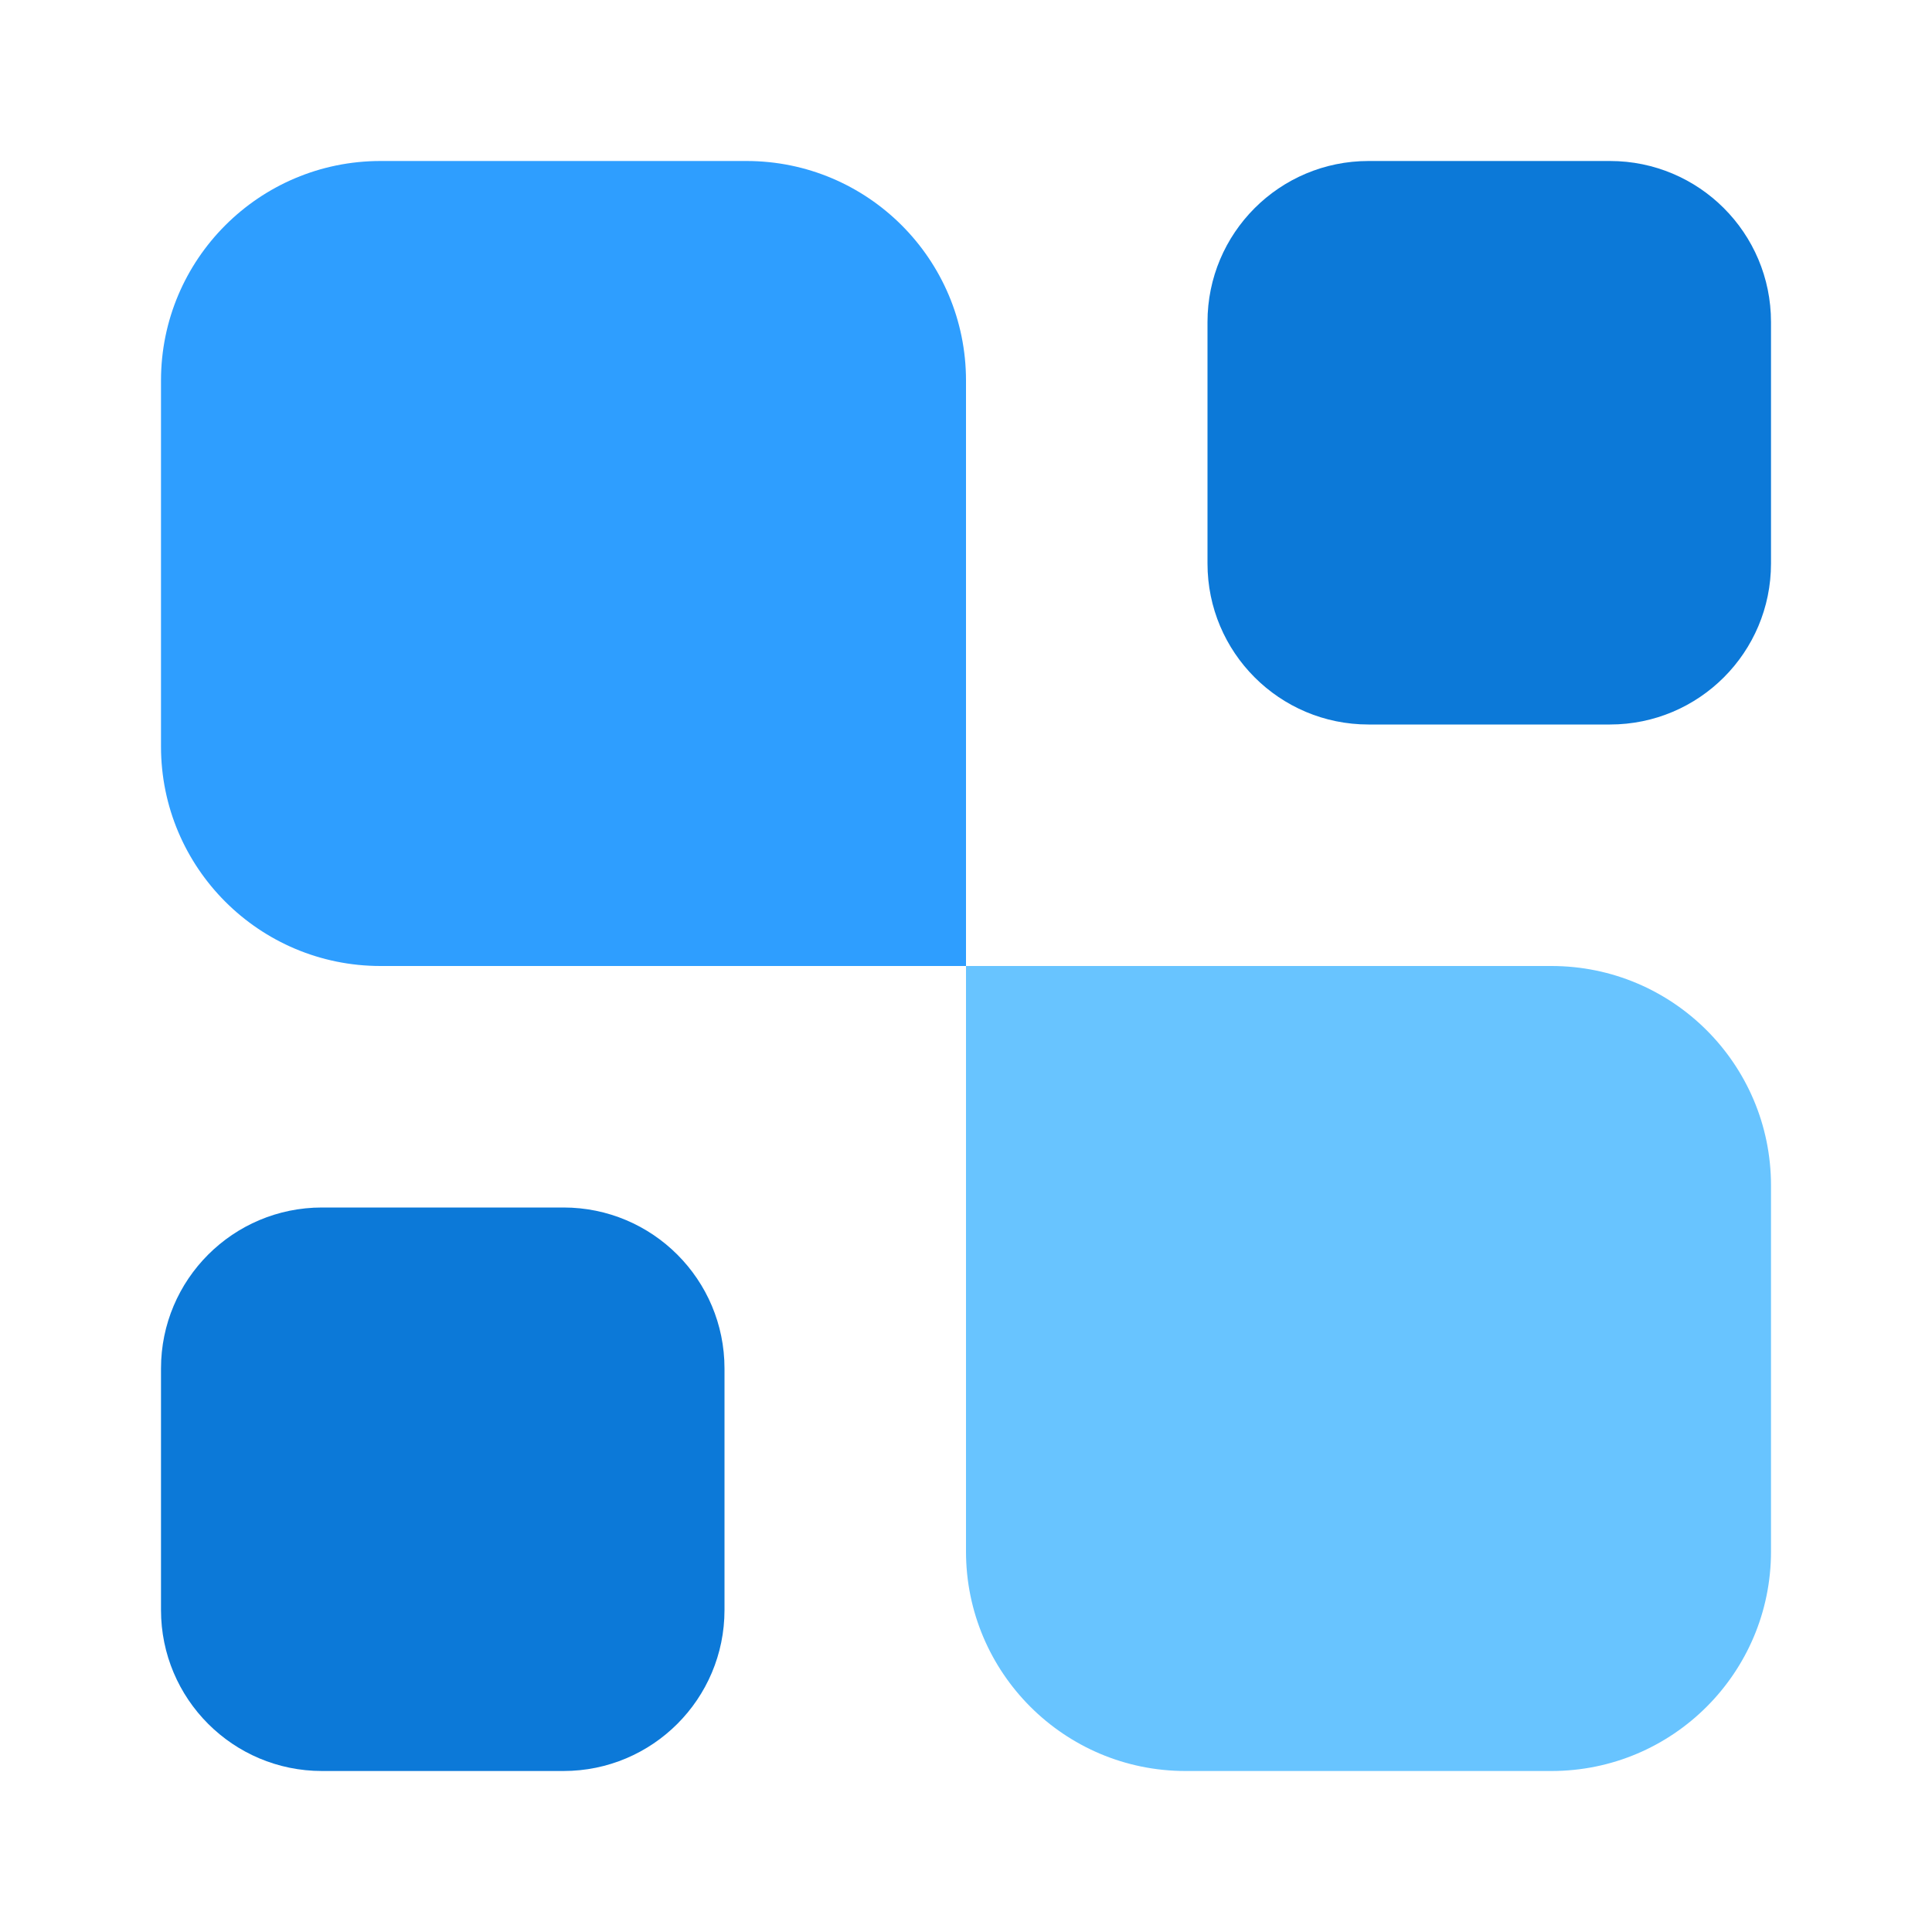
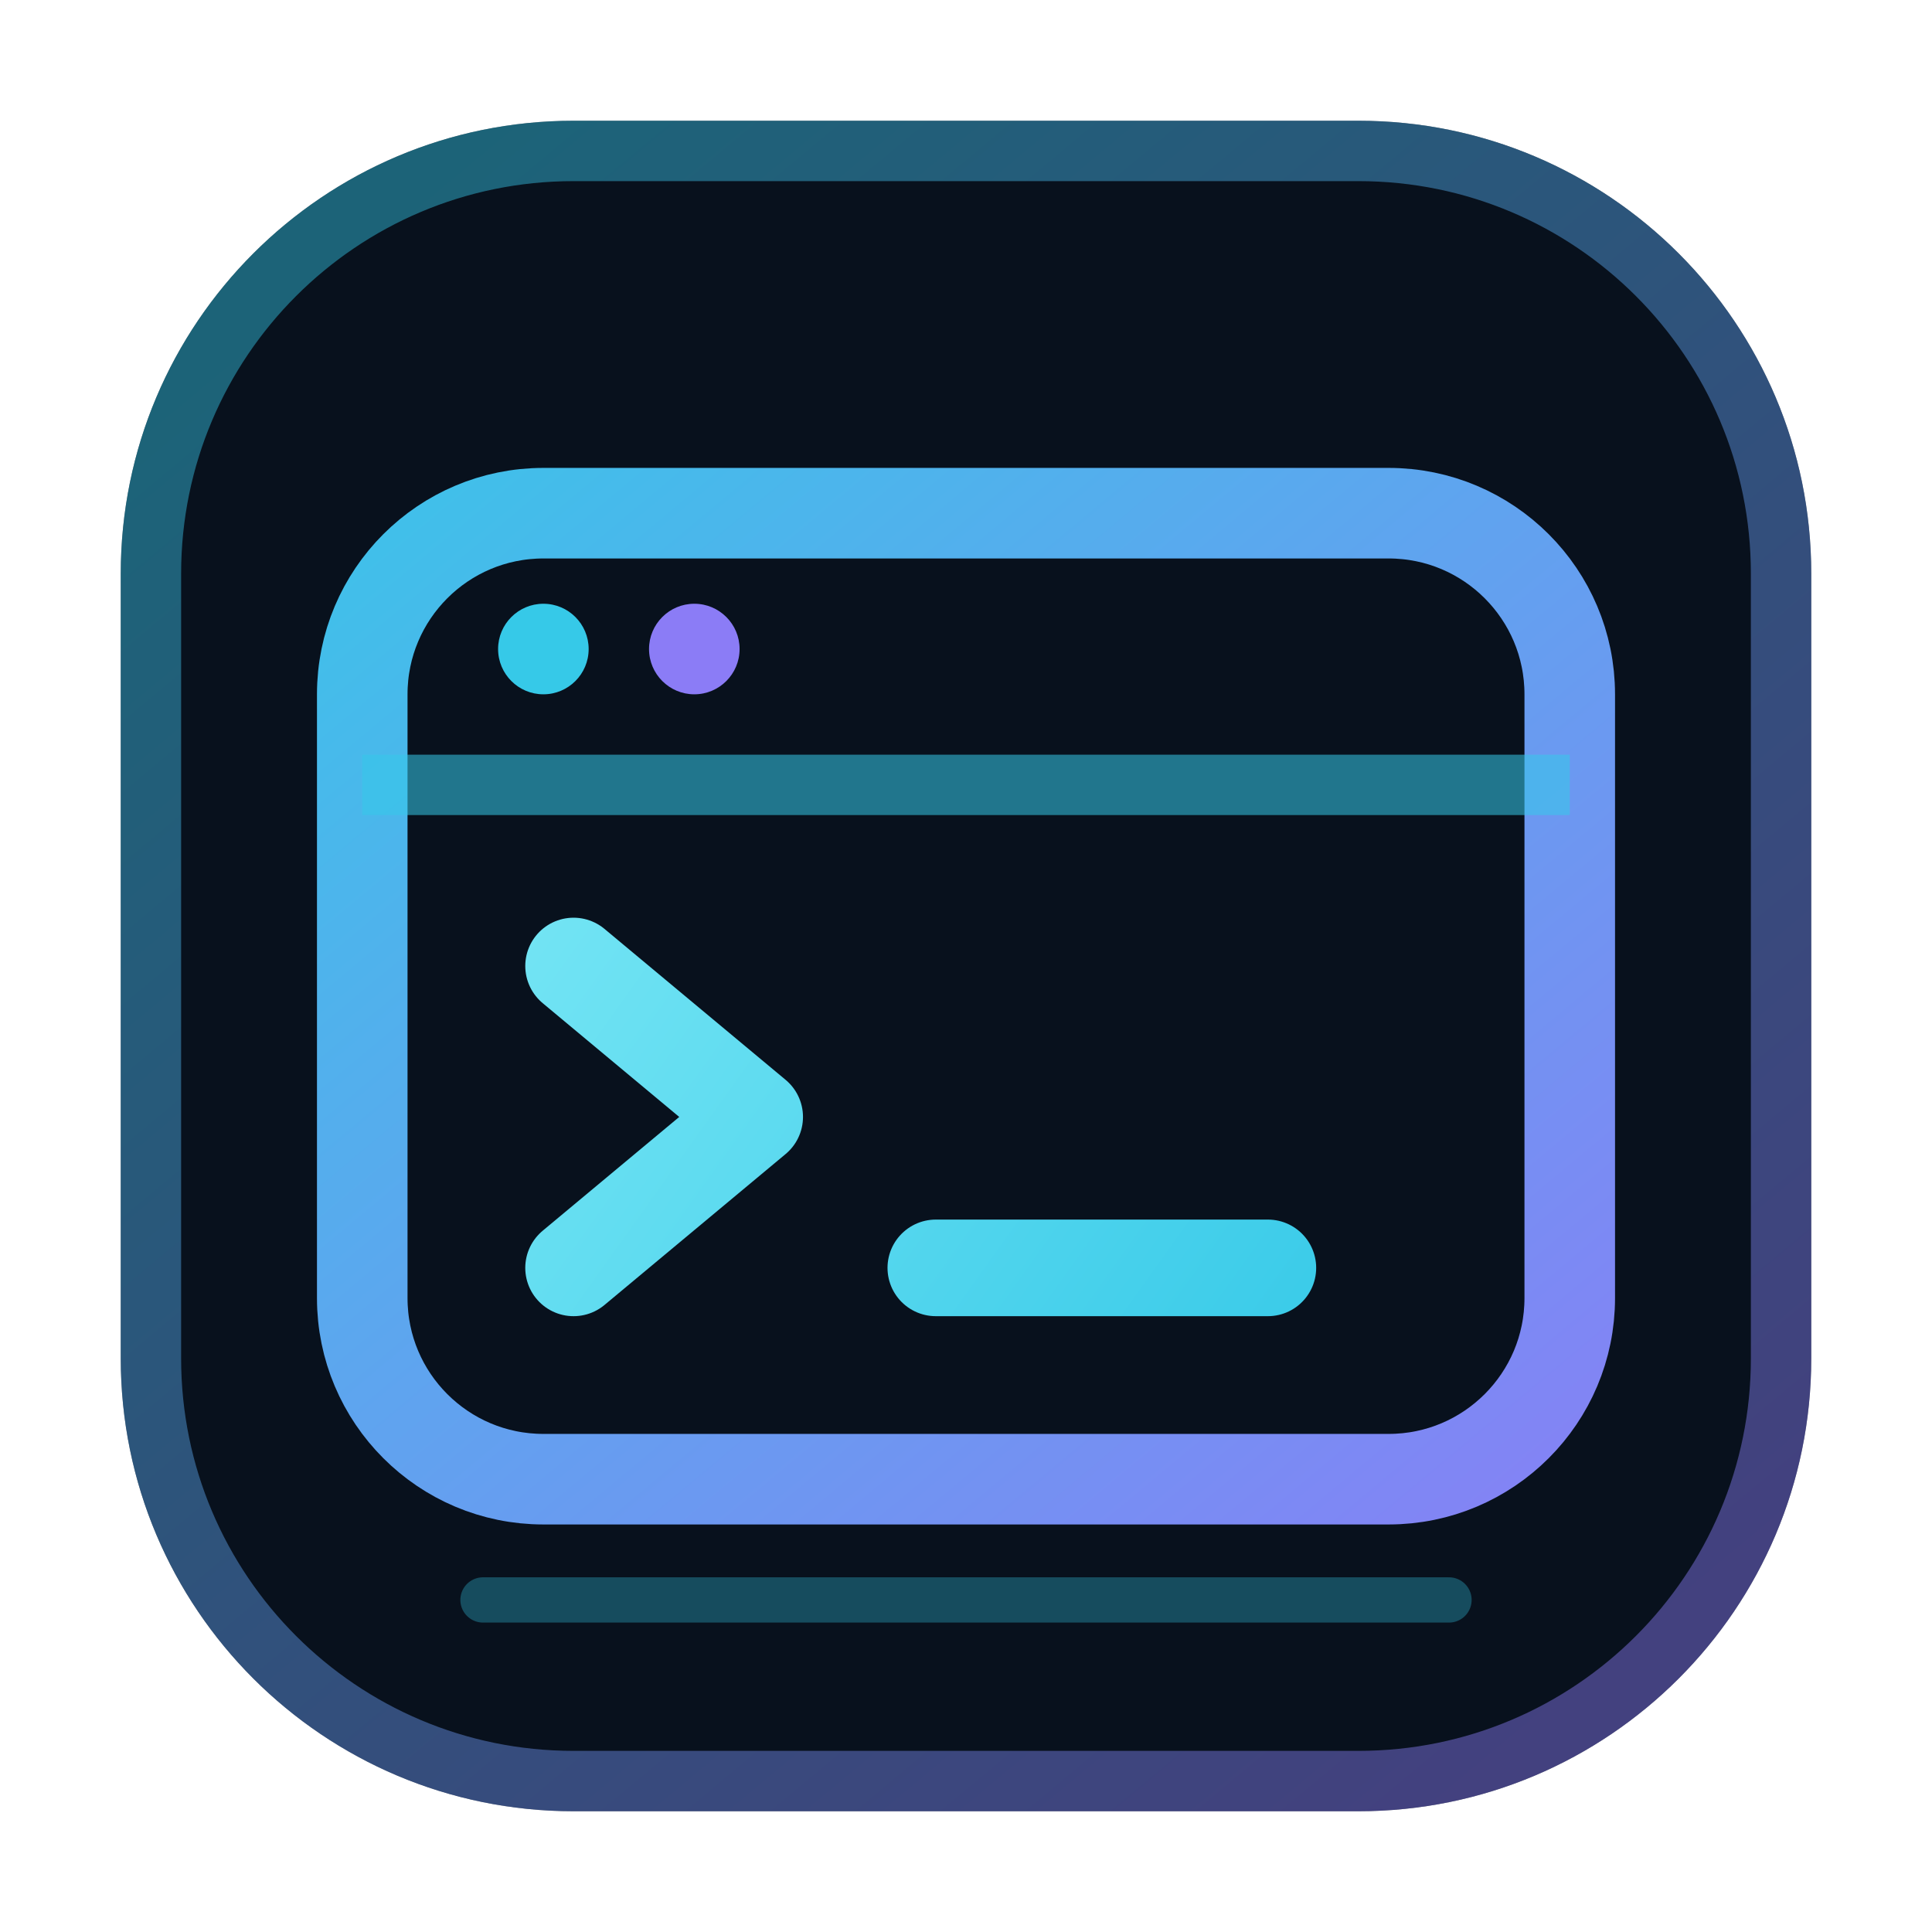
- <svg xmlns="http://www.w3.org/2000/svg" width="24" height="24" viewBox="0 0 24 24" fill="none">
-   <path d="M22 19.273C22 20.779 20.779 22 19.273 22H14.727C13.221 22 12 20.779 12 19.273V12H19.273C20.779 12 22 13.221 22 14.727V19.273Z" fill="#68C4FF" />
-   <path d="M20 2C21.105 2 22 2.895 22 4V7C22 8.105 21.105 9 20 9H17C15.895 9 15 8.105 15 7V4C15 2.895 15.895 2 17 2H20Z" fill="#0C79D8" />
-   <path d="M7 15C8.105 15 9 15.895 9 17V20C9 21.105 8.105 22 7 22H4C2.895 22 2 21.105 2 20V17C2 15.895 2.895 15 4 15H7Z" fill="#0C79D8" />
-   <path d="M12 12H4.727C3.221 12 2 10.779 2 9.273V4.727C2 3.221 3.221 2 4.727 2H9.273C10.779 2 12 3.221 12 4.727V12Z" fill="#2E9EFF" />
+ <svg xmlns="http://www.w3.org/2000/svg" width="64" height="64" viewBox="0 0 64 64" fill="none">
+   <defs>
+     <linearGradient id="plexon-shell" x1="12" y1="8" x2="52" y2="56" gradientUnits="userSpaceOnUse">
+       <stop stop-color="#36C9E8" />
+       <stop offset="1" stop-color="#8B7CF6" />
+     </linearGradient>
+     <linearGradient id="plexon-glow" x1="18" y1="24" x2="46" y2="44" gradientUnits="userSpaceOnUse">
+       <stop stop-color="#79E7F5" />
+       <stop offset="1" stop-color="#36C9E8" />
+     </linearGradient>
+   </defs>
+   <rect x="4" y="4" width="56" height="56" rx="15" fill="#08111D" />
+   <rect x="5" y="5" width="54" height="54" rx="14" stroke="url(#plexon-shell)" stroke-opacity="0.45" stroke-width="2" />
+   <path d="M18 17H46C49.314 17 52 19.686 52 23V43C52 46.314 49.314 49 46 49H18C14.686 49 12 46.314 12 43V23C12 19.686 14.686 17 18 17Z" stroke="url(#plexon-shell)" stroke-width="3" />
+   <path d="M12 26H52" stroke="#36C9E8" stroke-opacity="0.55" stroke-width="2" />
+   <circle cx="18" cy="21.5" r="1.5" fill="#36C9E8" />
+   <circle cx="23" cy="21.5" r="1.5" fill="#8B7CF6" />
+   <path d="M19 32L25 37L19 42" stroke="url(#plexon-glow)" stroke-width="3.2" stroke-linecap="round" stroke-linejoin="round" />
+   <path d="M31 42H42" stroke="url(#plexon-glow)" stroke-width="3.2" stroke-linecap="round" />
+   <path d="M16 53H48" stroke="#36C9E8" stroke-opacity="0.32" stroke-width="1.5" stroke-linecap="round" />
</svg>
